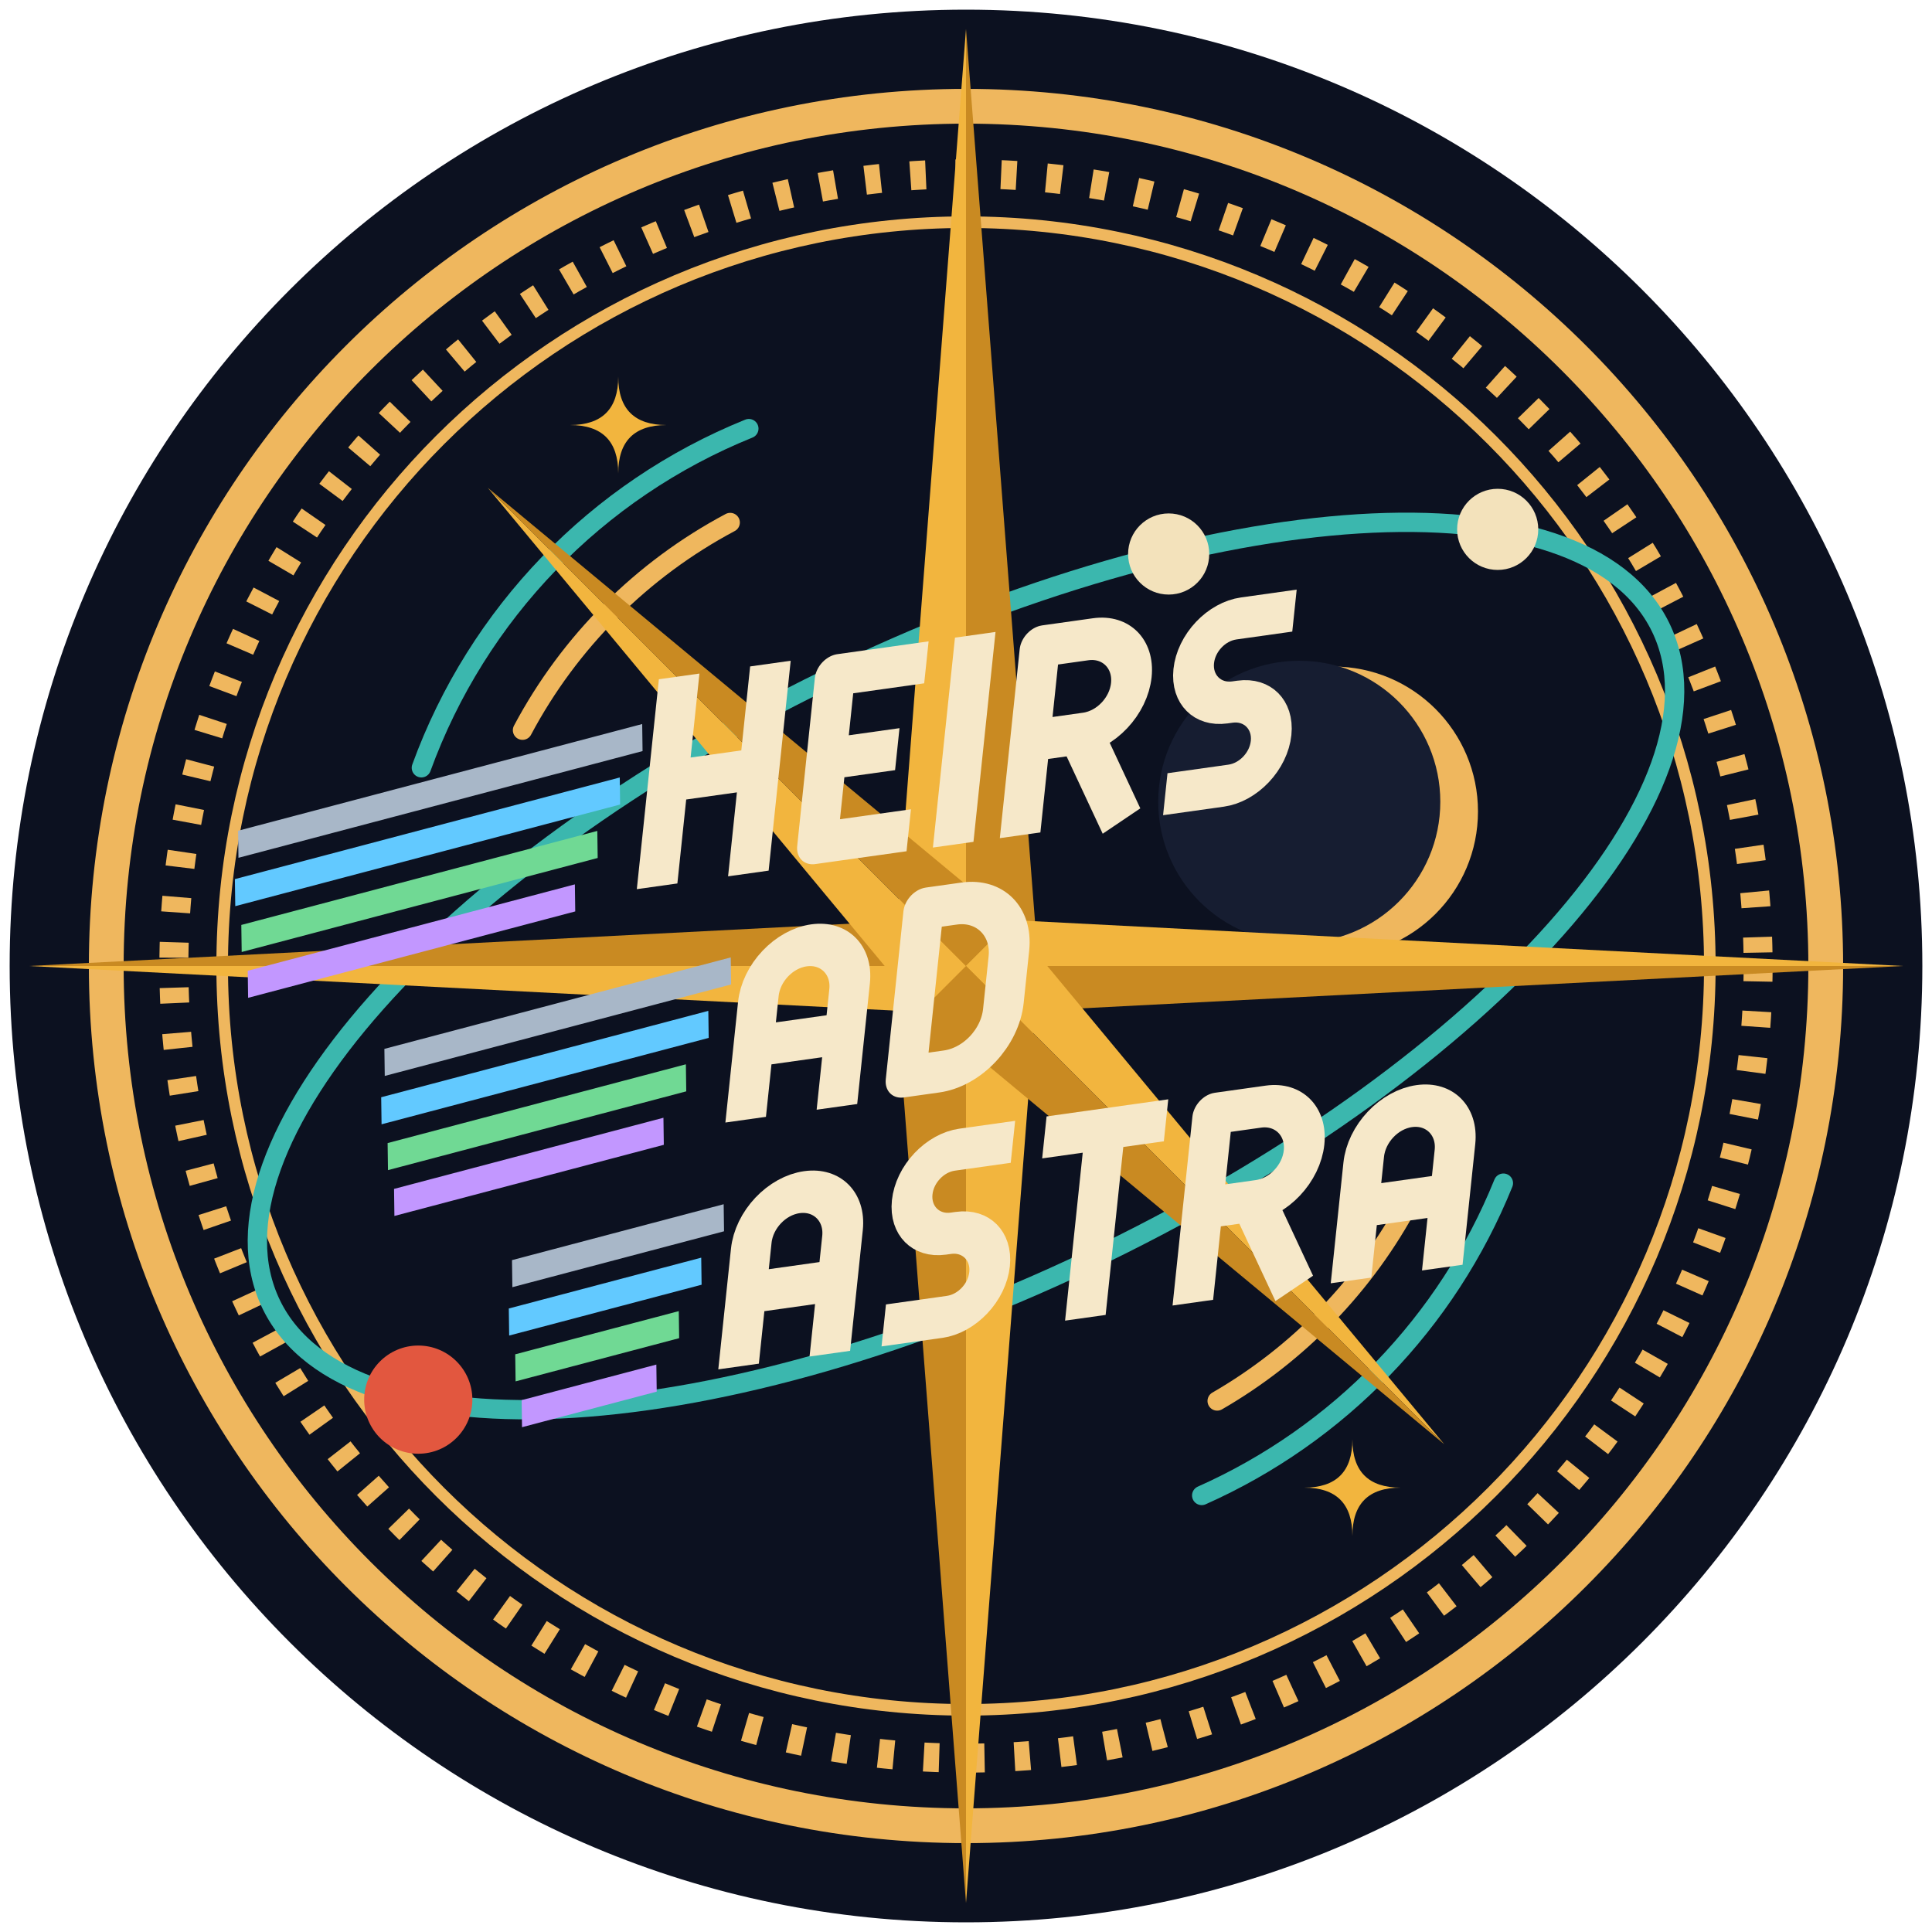
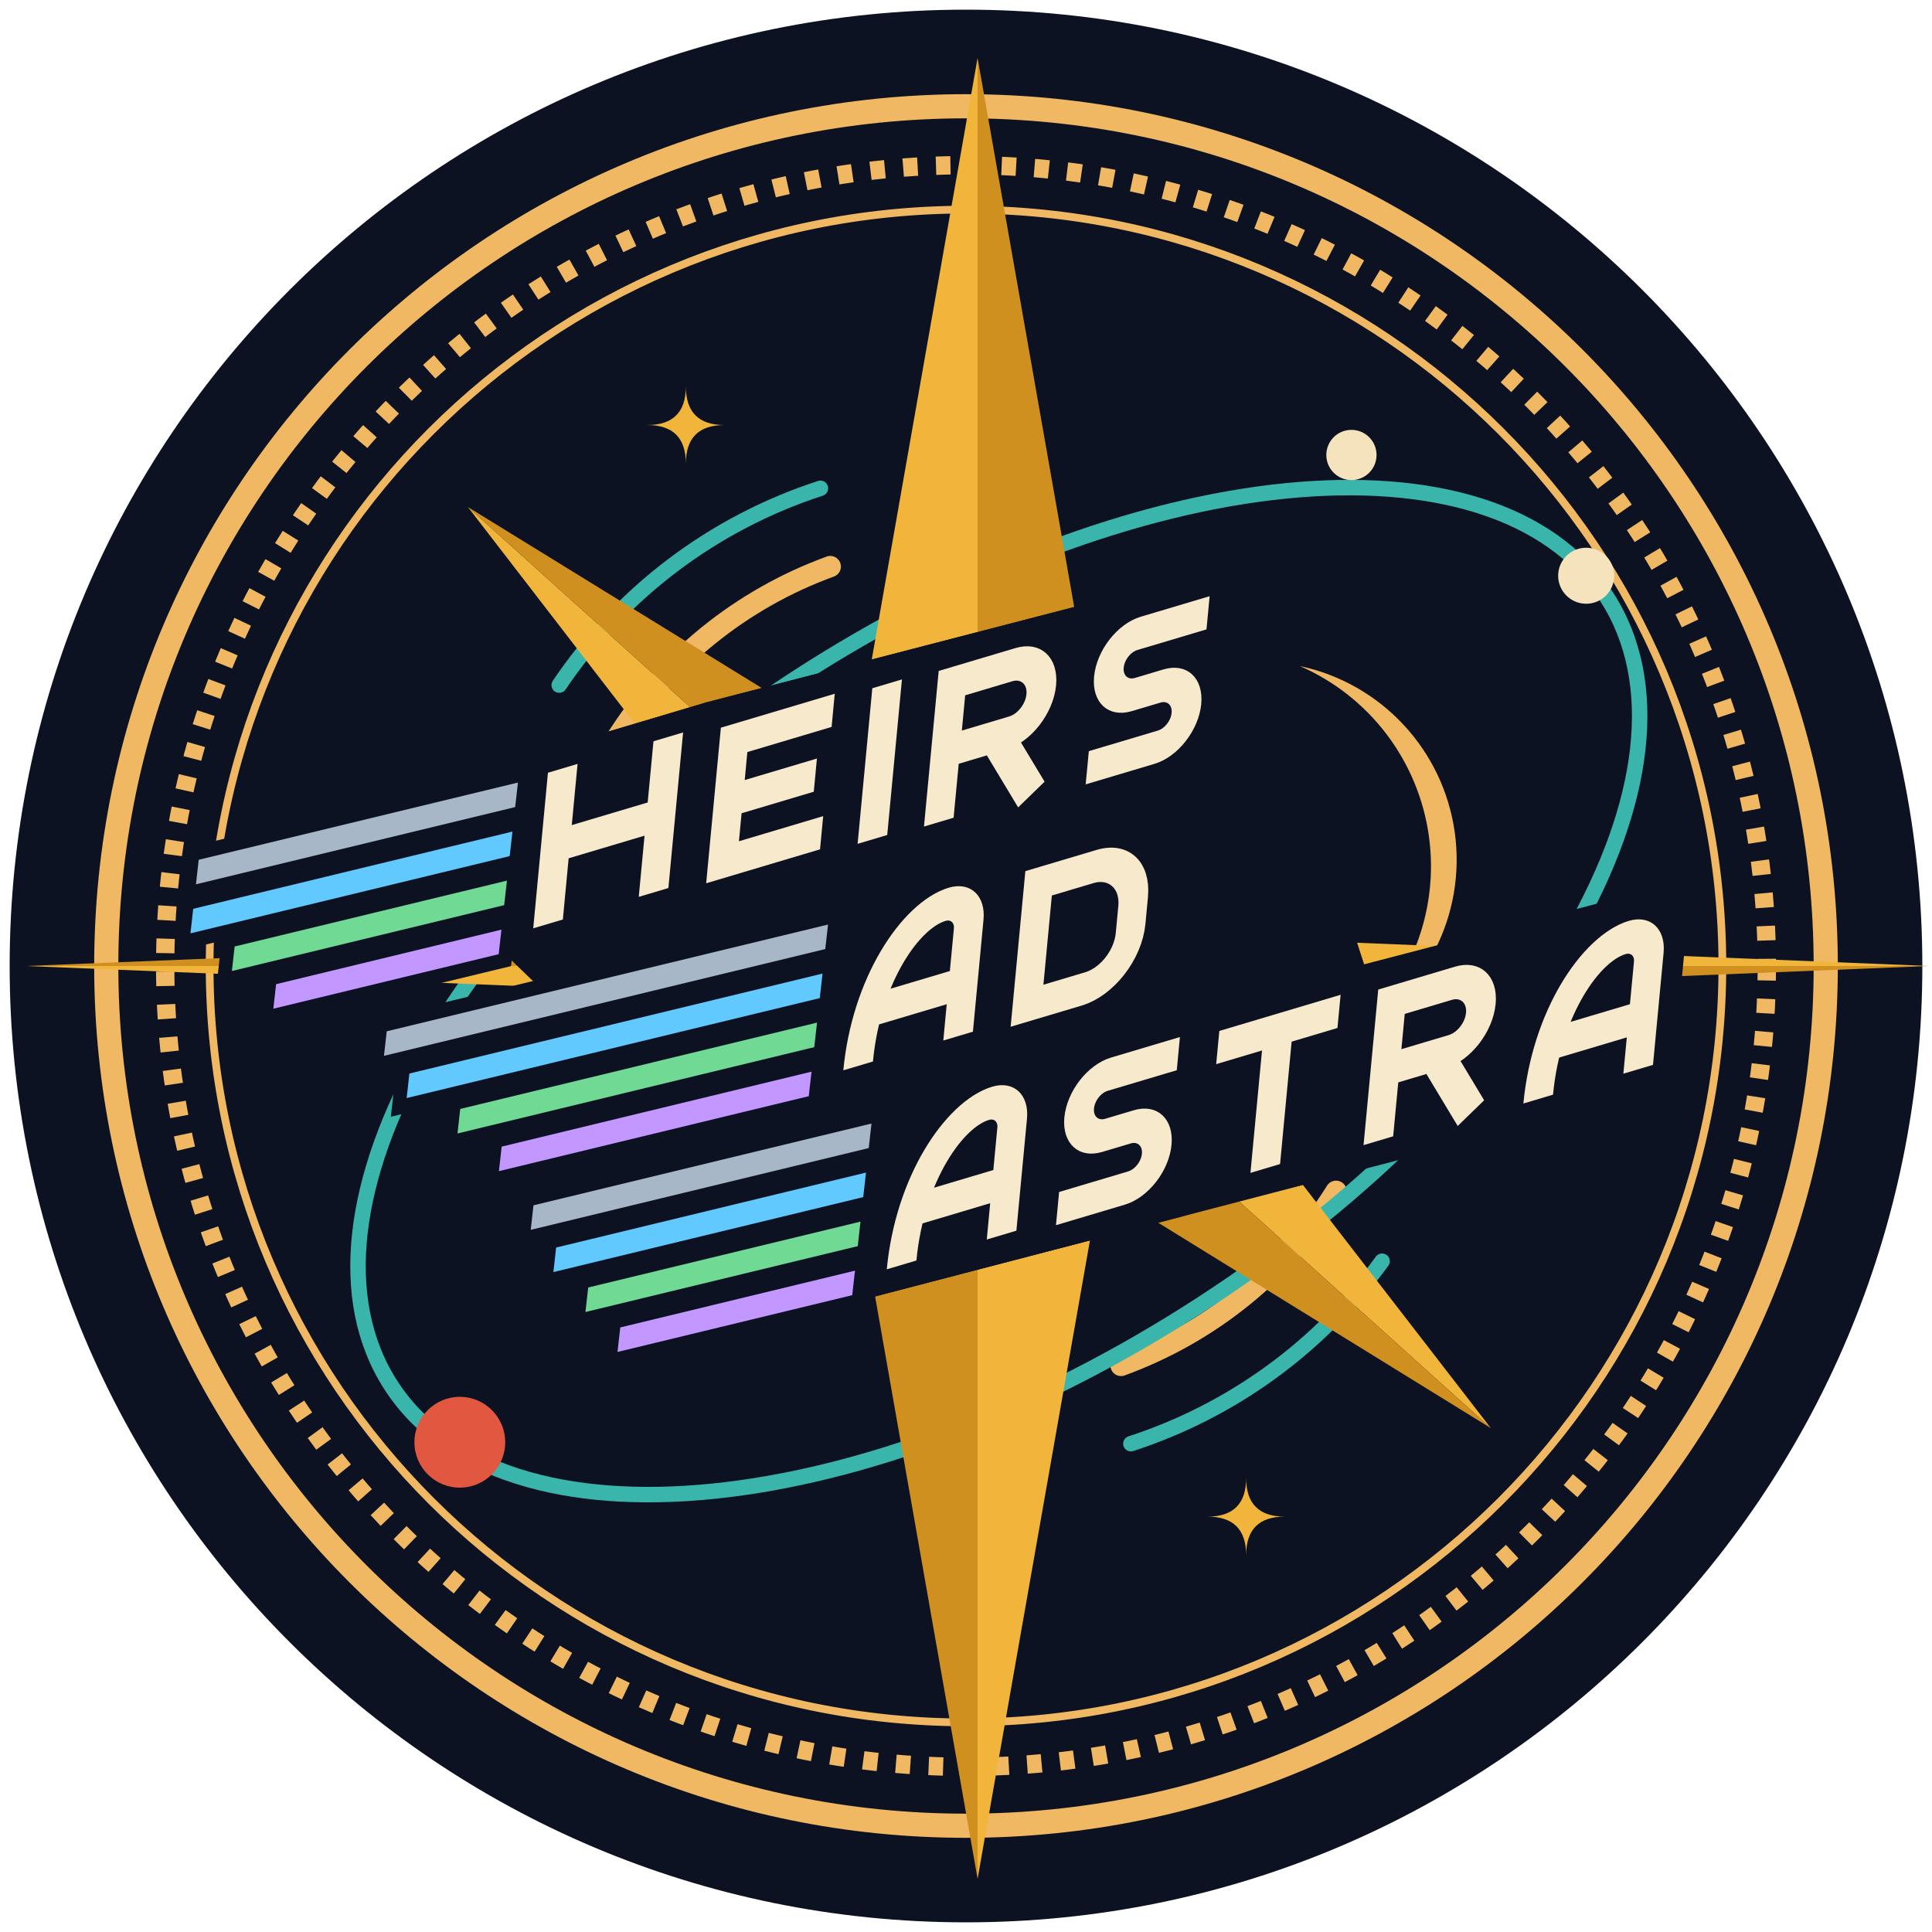
<svg xmlns="http://www.w3.org/2000/svg" viewBox="0 0 200 200" role="img" aria-label="Heirs Ad Astra">
-   <circle cx="100" cy="100" r="99" fill="#0c1120" />
-   <g fill="none" stroke="#efb75e">
-     <circle cx="100" cy="100" r="89" stroke-width="3.6" />
-     <circle cx="100" cy="100" r="82" stroke-width="3" stroke-dasharray="1.6 3.1" />
-     <circle cx="100" cy="100" r="77" stroke-width="1.2" />
+   <circle cx="100" cy="100" r="99" fill="#0d1222" />
+   <g fill="none" stroke="#f0b862">
+     <circle cx="100" cy="100" r="89" stroke-width="2.5" />
+     <circle cx="100" cy="100" r="82.9" stroke-width="1.9" stroke-dasharray="1.5 1.9" />
+     <circle cx="100" cy="100" r="78.3" stroke-width="0.8" />
  </g>
-   <g fill="none" stroke-width="2" stroke-linecap="round">
-     <path stroke="#3bb7ae" d="M43.62 79.48A60 60 0 0 1 77.52 44.37" />
-     <path stroke="#efb75e" d="M54.09 75.59A52 52 0 0 1 75.59 54.09" />
-     <path stroke="#3bb7ae" d="M155.63 122.48A60 60 0 0 1 124.4 154.81" />
-     <path stroke="#efb75e" d="M145.91 124.41A52 52 0 0 1 126 145.03" />
-     <ellipse stroke="#3bb7ae" cx="100" cy="100" rx="80" ry="33" transform="rotate(-26 100 100)" />
+   <g fill="none" stroke-linecap="round">
+     <path stroke="#3ab5ac" stroke-width="1.6" d="M57.89 70.92A52 52 0 0 1 84.93 50.55" />
+     <path stroke="#f0b862" stroke-width="2.2" d="M63.69 76.68A44 44 0 0 1 85.95 58.65" />
+     <path stroke="#f0b862" stroke-width="2.2" d="M138.31 123.32A44 44 0 0 1 116.05 141.35" />
+     <path stroke="#3ab5ac" stroke-width="1.6" d="M143.07 130.56A52 52 0 0 1 117.07 149.45" />
+     <ellipse stroke="#3ab5ac" stroke-width="1.6" cx="103.4" cy="102.6" rx="75" ry="38.6" transform="rotate(-33 103.4 102.6)" />
  </g>
-   <circle cx="138" cy="84" r="15" fill="#efb75e" />
-   <circle cx="134.5" cy="83" r="14.6" fill="#161d31" />
+   <path fill="#f0b862" d="M134.56 68.95A20.5 20.5 0 0 1 139.92 107.1A22.6 22.6 0 0 0 134.56 68.95Z" />
  <g>
-     <path fill="#f2b53e" d="M100 3L100 100L92.5 100Z" />
-     <path fill="#c98a22" d="M100 3L100 100L107.5 100Z" />
-     <path fill="#f2b53e" d="M100 197L100 100L107.5 100Z" />
-     <path fill="#c98a22" d="M100 197L100 100L92.5 100Z" />
-     <path fill="#f2b53e" d="M197 100L100 100L100 95Z" />
-     <path fill="#c98a22" d="M197 100L100 100L100 105Z" />
-     <path fill="#f2b53e" d="M3 100L100 100L100 105Z" />
-     <path fill="#c98a22" d="M3 100L100 100L100 95Z" />
-     <path fill="#f2b53e" d="M50.5 50.5L100 100L95.4 104.6Z" />
-     <path fill="#c98a22" d="M50.5 50.5L100 100L104.6 95.4Z" />
-     <path fill="#f2b53e" d="M149.5 149.5L100 100L104.6 95.4Z" />
-     <path fill="#c98a22" d="M149.5 149.5L100 100L95.4 104.6Z" />
+     <path fill="#f2b53b" d="M101.2 6L101.2 100L84.66 100Z" />
+     <path fill="#d0901f" d="M101.2 6L101.2 100L117.74 100Z" />
+     <path fill="#f2b53b" d="M101.2 194.5L101.2 100L117.83 100Z" />
+     <path fill="#d0901f" d="M101.2 194.5L101.2 100L84.57 100Z" />
+     <path fill="#f2b53b" d="M199.7 100L101.2 100L101.2 96Z" />
+     <path fill="#d0901f" d="M199.7 100L101.2 100L101.2 104Z" />
+     <path fill="#f2b53b" d="M2.7 100L101.2 100L101.2 104Z" />
+     <path fill="#d0901f" d="M2.7 100L101.2 100L101.2 96Z" />
+     <path fill="#f2b53b" d="M48.44 52.49L101.2 100L92.5 109.66Z" />
+     <path fill="#d0901f" d="M48.44 52.49L101.2 100L109.9 90.34Z" />
+     <path fill="#f2b53b" d="M154.33 147.84L101.2 100L109.9 90.34Z" />
+     <path fill="#d0901f" d="M154.33 147.84L101.2 100L92.5 109.66Z" />
  </g>
-   <circle cx="120.98" cy="57.35" r="4.2" fill="#f3e2bb" />
-   <circle cx="155.04" cy="54.8" r="4.2" fill="#f3e2bb" />
-   <circle cx="43.3" cy="144.89" r="5.6" fill="#e2573f" />
-   <path fill="#f2b53e" d="M64 39Q64 44 69 44Q64 44 64 49Q64 44 59 44Q64 44 64 39Z" />
-   <path fill="#f2b53e" d="M140 149Q140 154 145 154Q140 154 140 159Q140 154 135 154Q140 154 140 149Z" />
-   <g transform="translate(100 102) rotate(-8) skewX(-14)">
-     <g>
-       <g transform="rotate(-7 -36 -25.2)">
-         <rect fill="#a8b7c8" x="-78.5" y="-31.56" width="42" height="2.8" />
-         <rect fill="#62c9ff" x="-78.9" y="-26.66" width="40" height="2.8" />
-         <rect fill="#70d994" x="-78.3" y="-21.76" width="37" height="2.8" />
-         <rect fill="#c297ff" x="-77.7" y="-16.86" width="34" height="2.8" />
-       </g>
-       <g transform="rotate(-7 -24 0)">
-         <rect fill="#a8b7c8" x="-60.5" y="-6.36" width="36" height="2.8" />
-         <rect fill="#62c9ff" x="-60.9" y="-1.46" width="34" height="2.8" />
-         <rect fill="#70d994" x="-60.3" y="3.44" width="31" height="2.8" />
-         <rect fill="#c297ff" x="-59.7" y="8.34" width="28" height="2.8" />
-       </g>
-       <g transform="rotate(-7 -22 25.2)">
-         <rect fill="#a8b7c8" x="-44.5" y="18.84" width="22" height="2.8" />
-         <rect fill="#62c9ff" x="-44.9" y="23.74" width="20" height="2.8" />
-         <rect fill="#70d994" x="-44.3" y="28.64" width="17" height="2.8" />
-         <rect fill="#c297ff" x="-43.7" y="33.54" width="14" height="2.8" />
+   <circle cx="139.9" cy="47.1" r="2.6" fill="#f4e3bd" />
+   <circle cx="164.2" cy="59.6" r="2.9" fill="#f4e3bd" />
+   <circle cx="47.6" cy="149.3" r="4.7" fill="#e2573f" />
+   <path fill="#f2b53b" d="M71 40Q71 44 75 44Q71 44 71 48Q71 44 67 44Q71 44 71 40Z" />
+   <path fill="#f2b53b" d="M129 153Q129 157 133 157Q129 157 129 161Q129 157 125 157Q129 157 129 153Z" />
+   <g fill="#0d1222">
+     <g transform="translate(55.2 96.1) rotate(-14.6)">
+       <path d="M-3.15 2.41L4.08 -17.45L23.27 -18.12L63.67 -18.07L79.77 -18.04L72.54 1.82L55.75 2.41Z" />
+       <g transform="rotate(1 -3.4 -5) skewX(-20)">
+         <rect x="-38.9" y="-16.6" width="37" height="5.4" />
+         <rect x="-38.9" y="-11.8" width="37" height="5.4" />
+         <rect x="-33.9" y="-7" width="32" height="5.4" />
+         <rect x="-28.9" y="-2.2" width="27" height="5.4" />
      </g>
    </g>
-     <g fill="none" stroke="#f6e8c9" stroke-width="4" stroke-linejoin="round">
-       <g transform="translate(-36 -35.8) scale(1.06)">
-         <path transform="translate(0)" d="M2 0V20M11 0V20M2 10H11" />
-         <path transform="translate(15.6)" d="M11 2H2V18H11M2 10H9" />
-         <path transform="translate(29.2)" d="M2 0V20" />
-         <path transform="translate(35.8)" d="M2 20V2H7A4.5 4.5 0 0 1 7 11H2M7 11L12 20" />
-         <path transform="translate(51.4)" d="M11.5 2H6A4 4 0 0 0 6 10H6.5A4 4 0 0 1 6.5 18H0.5" />
+     <g transform="translate(87.3 110.8) rotate(-14.6)">
+       <path d="M-3.15 2.41L4.08 -17.45L22.67 -18.1L40.47 -18.1L33.24 1.77L14.75 2.41Z" />
+       <g transform="rotate(1 -3.4 -5) skewX(-20)">
+         <rect x="-51.9" y="-16.6" width="50" height="5.4" />
+         <rect x="-48.9" y="-11.8" width="47" height="5.4" />
+         <rect x="-42.9" y="-7" width="41" height="5.4" />
+         <rect x="-37.9" y="-2.2" width="36" height="5.4" />
      </g>
-       <g transform="translate(-24 -10.6) scale(1.06)">
-         <path transform="translate(0)" d="M2 20V8.5A4.5 4.5 0 0 1 11 8.5V20M2 13H11" />
-         <path transform="translate(15.6)" d="M2 2H5.5A5.5 5.5 0 0 1 11 7.5V12.5A5.5 5.5 0 0 1 5.5 18H2Z" />
+     </g>
+     <g transform="translate(91.8 131.4) rotate(-14.6)">
+       <path d="M-3.15 2.41L4.08 -17.45L22.67 -18.1L90.77 -18.1L83.54 1.76L64.95 2.41Z" />
+       <g transform="rotate(1 -3.4 -5) skewX(-20)">
+         <rect x="-40.9" y="-16.6" width="39" height="5.4" />
+         <rect x="-37.9" y="-11.8" width="36" height="5.4" />
+         <rect x="-33.9" y="-7" width="32" height="5.4" />
+         <rect x="-29.9" y="-2.2" width="28" height="5.4" />
      </g>
-       <g transform="translate(-22 14.6) scale(1.06)">
-         <path transform="translate(0)" d="M2 20V8.5A4.5 4.5 0 0 1 11 8.5V20M2 13H11" />
-         <path transform="translate(15.6)" d="M11.5 2H6A4 4 0 0 0 6 10H6.5A4 4 0 0 1 6.5 18H0.5" />
-         <path transform="translate(30.2)" d="M0 2H12M6 2V20" />
-         <path transform="translate(44.8)" d="M2 20V2H7A4.5 4.5 0 0 1 7 11H2M7 11L12 20" />
-         <path transform="translate(60.4)" d="M2 20V8.5A4.5 4.5 0 0 1 11 8.5V20M2 13H11" />
-       </g>
+     </g>
+     <path d="M52.76 99.23L54.75 78.18L73.15 72.7L112.26 62.56L127.85 58.53L141.22 99.85L139.23 120.9L122.26 125.96L106.68 130.01L89.36 134.53Z" />
+   </g>
+   <g>
+     <g transform="translate(55.2 96.1) rotate(-14.6) rotate(1 -3.4 -5) skewX(-20)">
+       <rect fill="#a8b7c8" x="-37.4" y="-15.1" width="34" height="2.4" />
+       <rect fill="#62c9ff" x="-37.4" y="-10.3" width="34" height="2.4" />
+       <rect fill="#70d994" x="-32.4" y="-5.5" width="29" height="2.4" />
+       <rect fill="#c297ff" x="-27.4" y="-0.7" width="24" height="2.4" />
+     </g>
+     <g transform="translate(87.3 110.8) rotate(-14.6) rotate(1 -3.4 -5) skewX(-20)">
+       <rect fill="#a8b7c8" x="-50.4" y="-15.1" width="47" height="2.4" />
+       <rect fill="#62c9ff" x="-47.4" y="-10.3" width="44" height="2.4" />
+       <rect fill="#70d994" x="-41.4" y="-5.5" width="38" height="2.4" />
+       <rect fill="#c297ff" x="-36.4" y="-0.7" width="33" height="2.4" />
+     </g>
+     <g transform="translate(91.8 131.4) rotate(-14.6) rotate(1 -3.4 -5) skewX(-20)">
+       <rect fill="#a8b7c8" x="-39.4" y="-15.1" width="36" height="2.4" />
+       <rect fill="#62c9ff" x="-36.4" y="-10.3" width="33" height="2.4" />
+       <rect fill="#70d994" x="-32.4" y="-5.5" width="29" height="2.4" />
+       <rect fill="#c297ff" x="-28.4" y="-0.7" width="25" height="2.4" />
+     </g>
+   </g>
+   <g fill="none" stroke="#f7e9cc" stroke-width="3.2">
+     <g transform="translate(55.2 96.1) rotate(-14.6)">
+       <path transform="translate(0) rotate(-2) skewX(-22) translate(0 -15)" d="M1.6 0V15M13 0V15M1.6 7.5H13" />
+       <path transform="translate(18.5) rotate(-2) skewX(-22) translate(0 -15)" d="M12.3 1.6H1.6V13.4H12.3M1.6 7.5H11" />
+       <path transform="translate(34.7) rotate(-2) skewX(-22) translate(0 -15)" d="M1.6 0V15" />
+       <path transform="translate(41.8) rotate(-2) skewX(-22) translate(0 -15)" d="M1.6 15V1.6H8.3A3.3 3.3 0 0 1 8.3 8.2H1.6M7.1 8.2L11.6 15" />
+       <path transform="translate(58.9) rotate(-2) skewX(-22) translate(0 -15)" d="M12 1.6H4.55A2.95 2.95 0 0 0 4.55 7.5H7.65A2.95 2.95 0 0 1 7.65 13.4H0.2" />
+     </g>
+     <g transform="translate(87.3 110.8) rotate(-14.6)">
+       <path transform="translate(0) rotate(-2) skewX(-22) translate(0 -15)" d="M1.6 15C1.6 6.7 5.88 1.6 9.8 1.6A2.6 2.6 0 0 1 12.4 4.2V15M2 9.9H12.4" />
+       <path transform="translate(17.9) rotate(-2) skewX(-22) translate(0 -15)" d="M1.6 1.6H7.7A4.6 4.6 0 0 1 12.3 6.2V8.8A4.6 4.6 0 0 1 7.7 13.4H1.6Z" />
+     </g>
+     <g transform="translate(91.8 131.4) rotate(-14.6)">
+       <path transform="translate(0) rotate(-2) skewX(-22) translate(0 -15)" d="M1.6 15C1.6 6.7 5.88 1.6 9.8 1.6A2.6 2.6 0 0 1 12.4 4.2V15M2 9.9H12.4" />
+       <path transform="translate(17.9) rotate(-2) skewX(-22) translate(0 -15)" d="M12 1.6H4.55A2.95 2.95 0 0 0 4.55 7.5H7.65A2.95 2.95 0 0 1 7.65 13.4H0.2" />
+       <path transform="translate(34) rotate(-2) skewX(-22) translate(0 -15)" d="M0 1.6H13.1M6.55 1.6V15" />
+       <path transform="translate(51) rotate(-2) skewX(-22) translate(0 -15)" d="M1.6 15V1.6H8.3A3.3 3.3 0 0 1 8.3 8.2H1.6M7.1 8.2L11.6 15" />
+       <path transform="translate(68.1) rotate(-2) skewX(-22) translate(0 -15)" d="M1.6 15C1.6 6.7 5.88 1.6 9.8 1.6A2.6 2.6 0 0 1 12.4 4.2V15M2 9.9H12.4" />
    </g>
  </g>
</svg>
